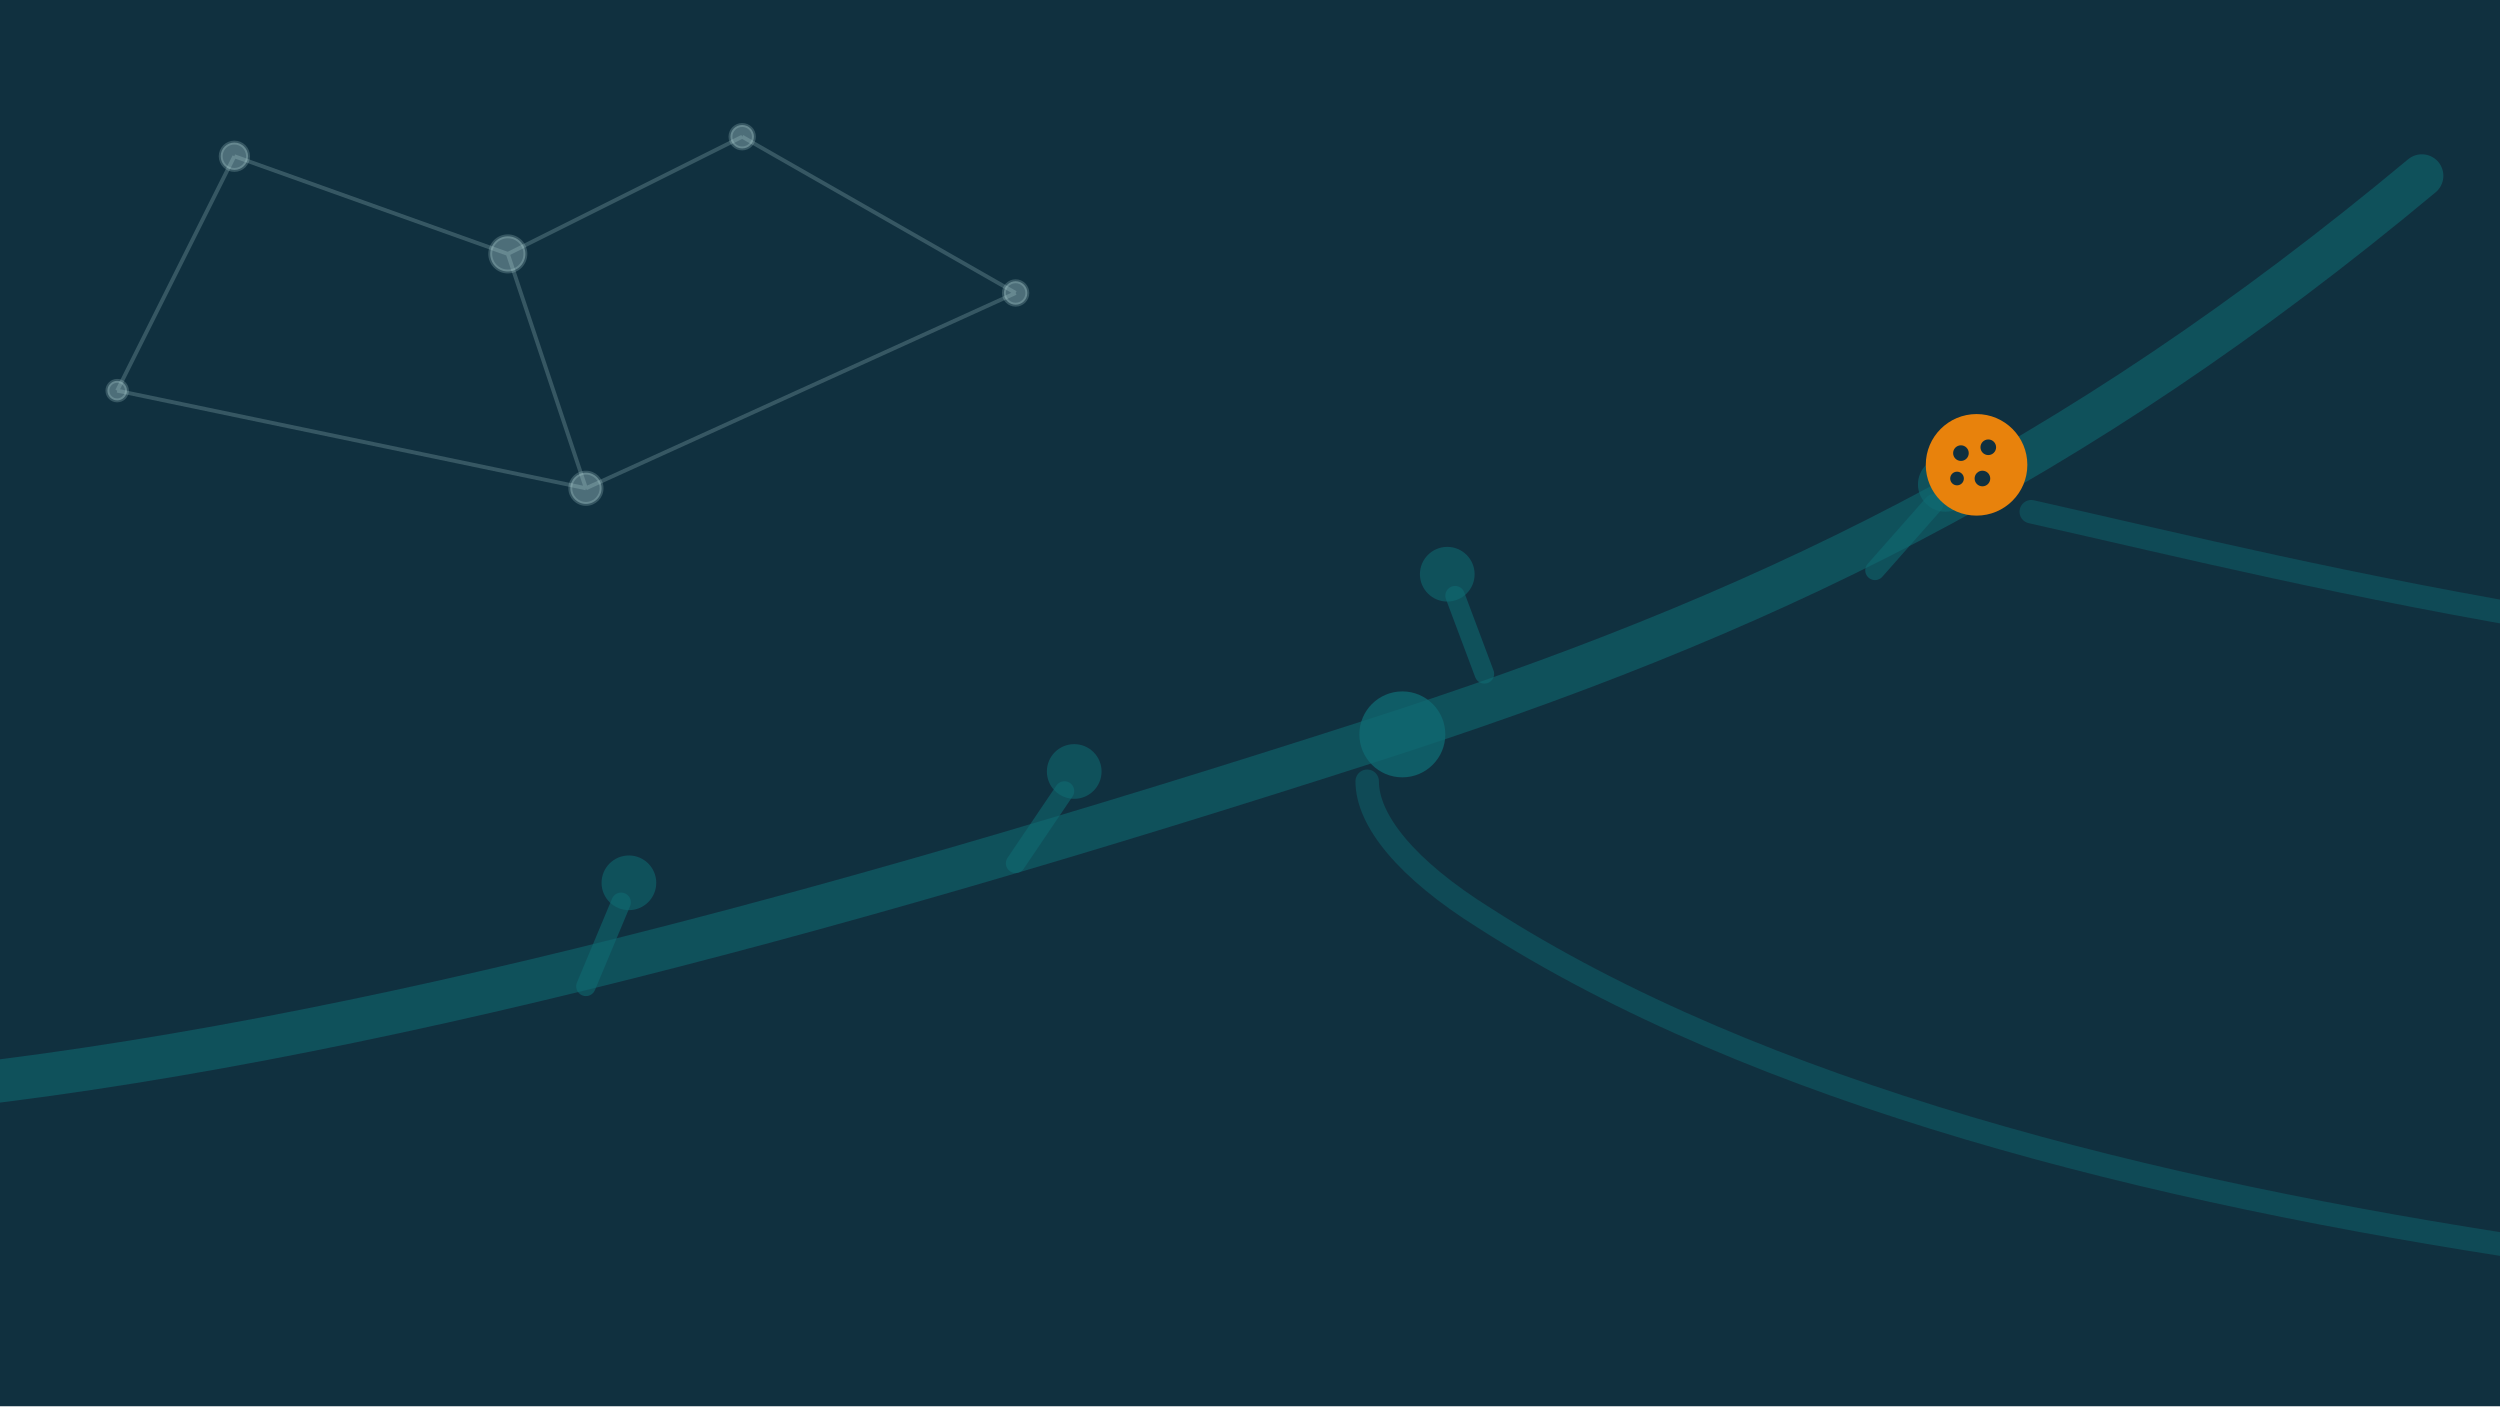
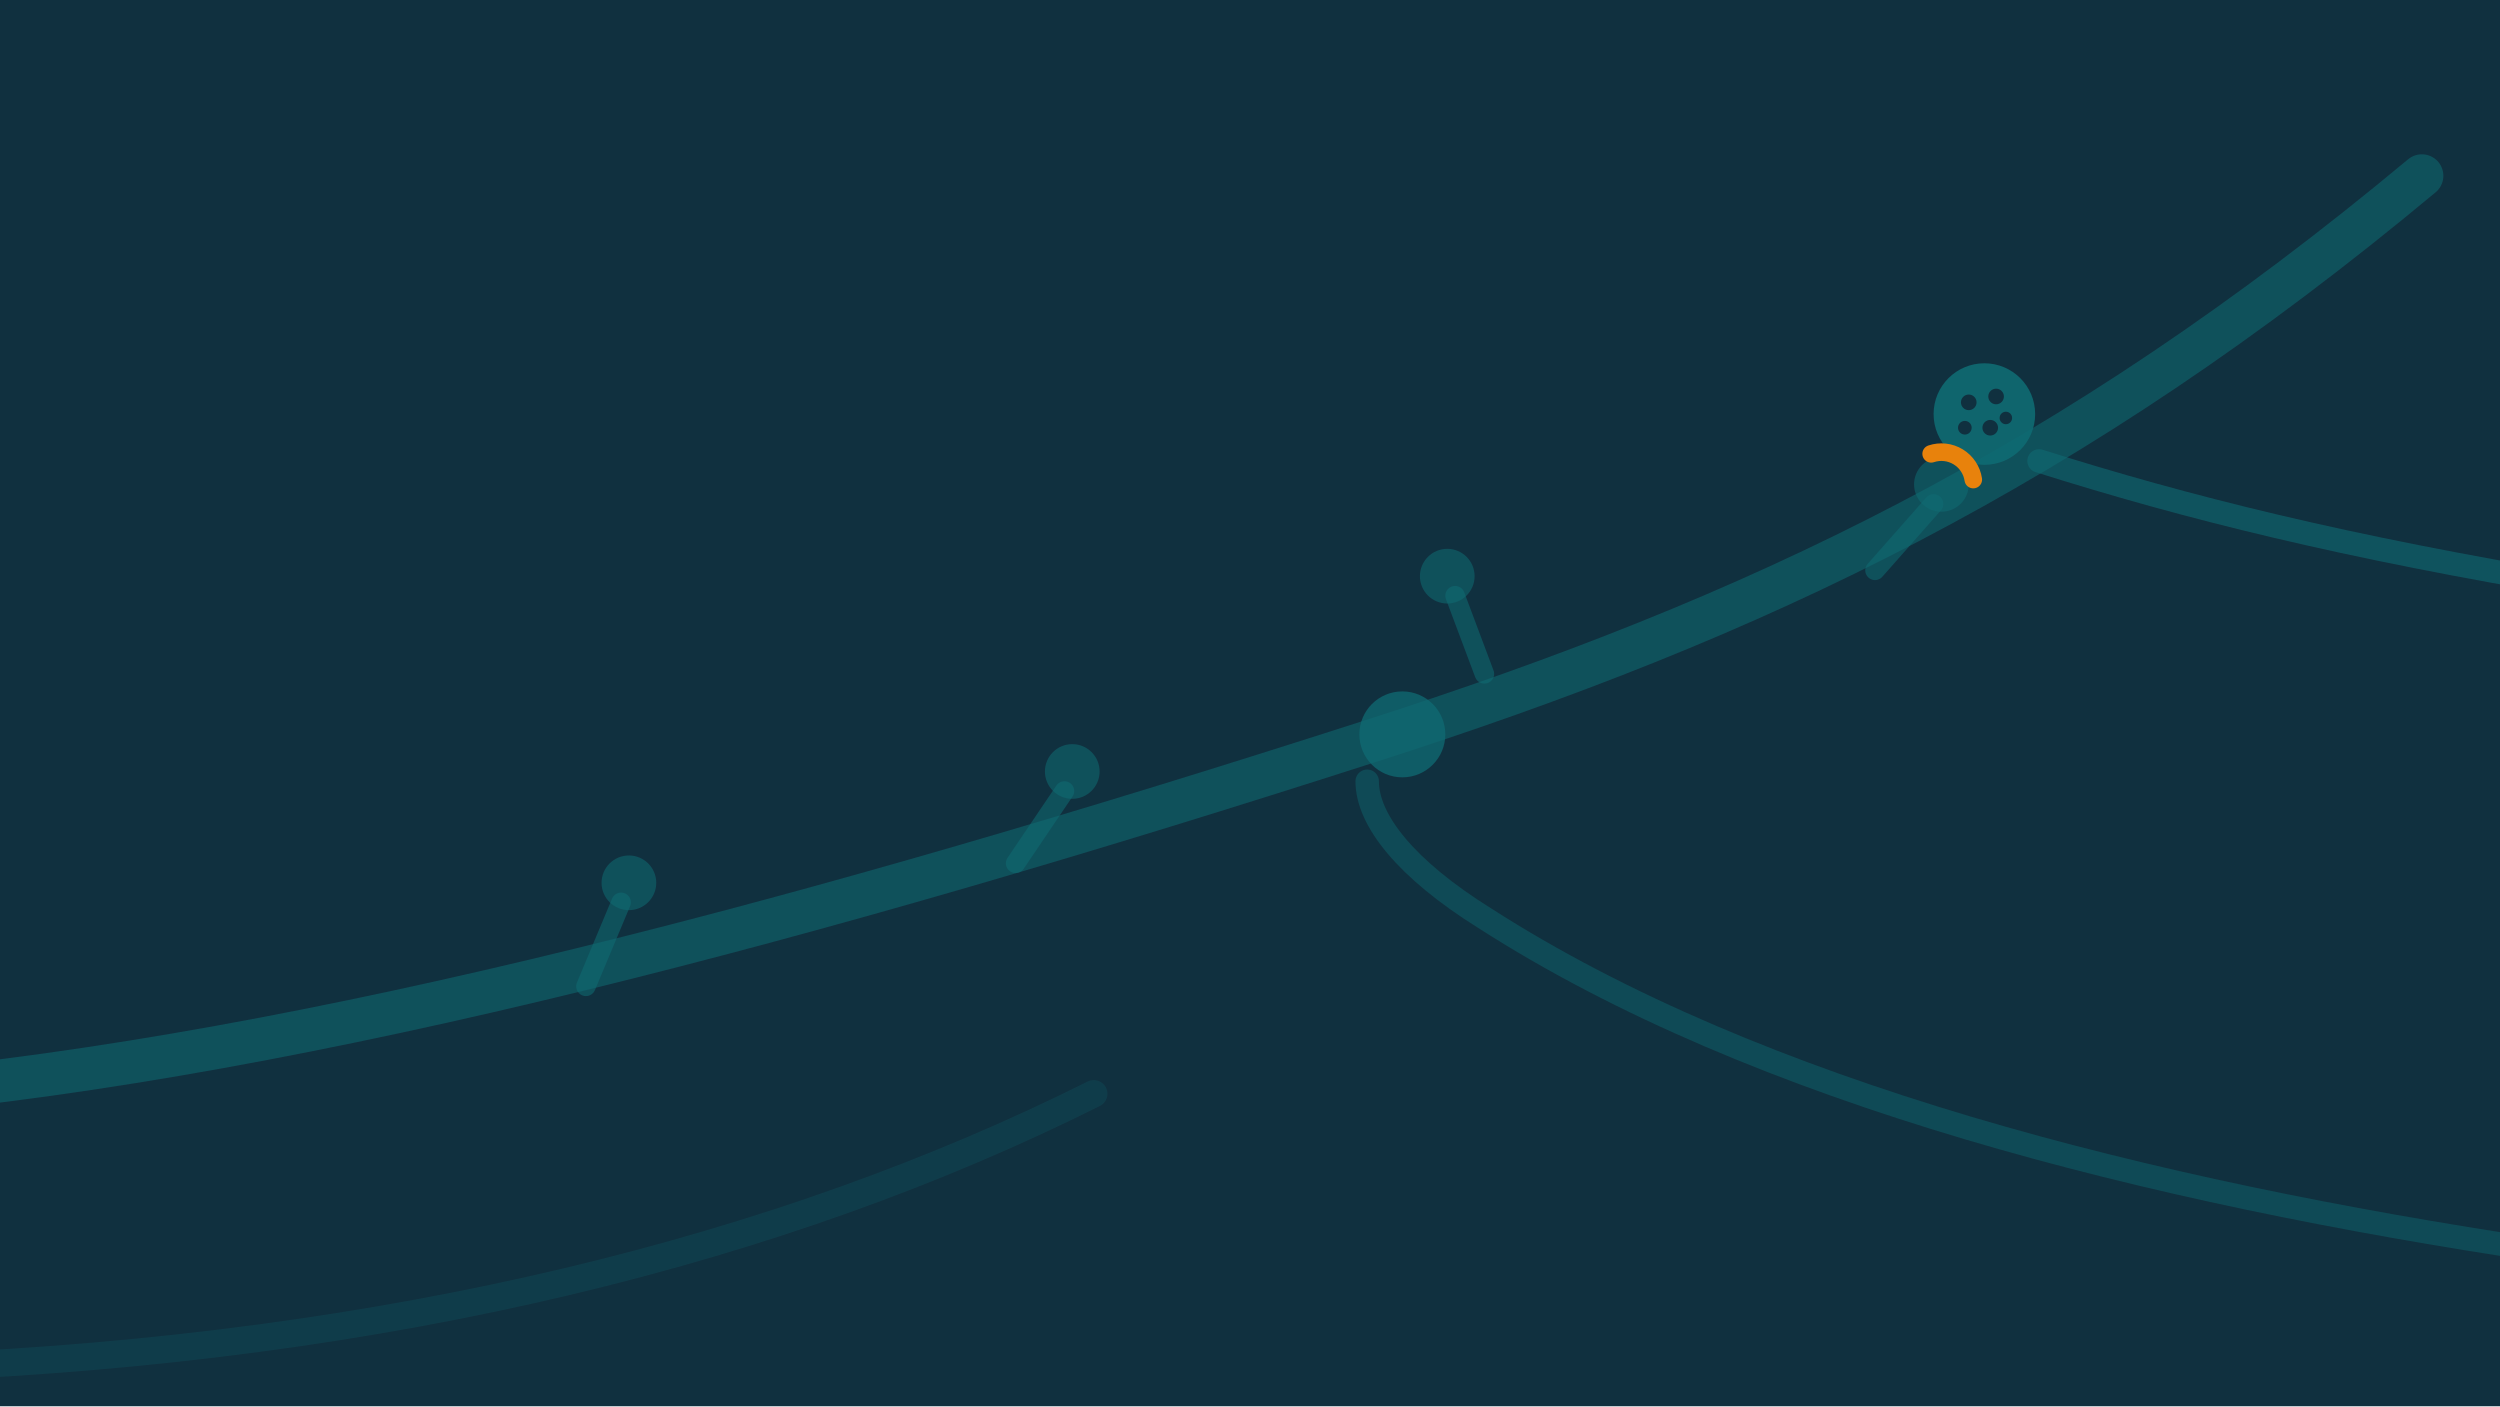
<svg xmlns="http://www.w3.org/2000/svg" viewBox="0 0 1280 720" width="1280" height="720" role="img" aria-label="NeuroTrailblazers synapse motif">
  <rect width="1280" height="720" fill="#10303f" />
-   <g fill="none" stroke="#0f6b73" stroke-opacity="0.9" stroke-linecap="round" stroke-linejoin="round">
+   <g fill="none" stroke="#0f6b73" stroke-linecap="round" stroke-linejoin="round">
    <path d="M-60 560 C 160 540, 420 470, 700 380 C 900 316, 1060 240, 1240 90" stroke-width="22" stroke-opacity="0.55" />
    <path d="M300 505 L 318 462" stroke-width="10" stroke-opacity="0.55" />
-     <circle cx="322" cy="452" r="14" fill="#0f6b73" fill-opacity="0.55" stroke="none" />
    <path d="M520 442 L 545 405" stroke-width="10" stroke-opacity="0.55" />
-     <circle cx="550" cy="395" r="14" fill="#0f6b73" fill-opacity="0.55" stroke="none" />
    <path d="M760 345 L 745 305" stroke-width="10" stroke-opacity="0.55" />
-     <circle cx="741" cy="294" r="14" fill="#0f6b73" fill-opacity="0.55" stroke="none" />
    <path d="M960 292 L 990 258" stroke-width="10" stroke-opacity="0.55" />
-     <circle cx="996" cy="248" r="14" fill="#0f6b73" fill-opacity="0.55" stroke="none" />
    <path d="M1300 640 C 1100 610, 900 560, 760 470 C 720 445, 700 420, 700 400" stroke-width="12" stroke-opacity="0.45" />
-     <path d="M1320 320 C 1200 300, 1120 280, 1040 262" stroke-width="12" stroke-opacity="0.45" />
+     <path d="M1320 300 C 1200 280, 1120 260, 1044 236" stroke-width="12" stroke-opacity="0.6" />
+     <path d="M-40 700 C 200 690, 400 640, 560 560" stroke-width="14" stroke-opacity="0.22" />
  </g>
-   <circle cx="1012" cy="238" r="26" fill="#e8820c" />
-   <circle cx="1004" cy="232" r="4" fill="#10303f" />
-   <circle cx="1018" cy="229" r="4" fill="#10303f" />
-   <circle cx="1015" cy="245" r="4" fill="#10303f" />
-   <circle cx="1002" cy="245" r="3.5" fill="#10303f" />
+   <circle cx="322" cy="452" r="14" fill="#0f6b73" fill-opacity="0.55" />
+   <circle cx="549" cy="395" r="14" fill="#0f6b73" fill-opacity="0.55" />
+   <circle cx="741" cy="295" r="14" fill="#0f6b73" fill-opacity="0.55" />
+   <circle cx="994" cy="248" r="14" fill="#0f6b73" fill-opacity="0.55" />
  <circle cx="718" cy="376" r="22" fill="#0f6b73" fill-opacity="0.75" />
-   <g stroke="#bfe3e4" stroke-opacity="0.22" stroke-width="2" fill="#bfe3e4" fill-opacity="0.35">
-     <path d="M120 80 L 260 130 M260 130 L 380 70 M260 130 L 300 250 M120 80 L 60 200 M60 200 L 300 250 M380 70 L 520 150 M520 150 L 300 250" fill="none" />
-     <circle cx="120" cy="80" r="7" />
-     <circle cx="260" cy="130" r="9" />
-     <circle cx="380" cy="70" r="6" />
-     <circle cx="300" cy="250" r="8" />
-     <circle cx="60" cy="200" r="5" />
-     <circle cx="520" cy="150" r="6" />
-   </g>
+   <circle cx="1016" cy="212" r="26" fill="#0f6b73" fill-opacity="0.9" />
+   <circle cx="1008" cy="206" r="4" fill="#10303f" />
+   <circle cx="1022" cy="203" r="4" fill="#10303f" />
+   <circle cx="1019" cy="219" r="4" fill="#10303f" />
+   <circle cx="1006" cy="219" r="3.5" fill="#10303f" />
+   <circle cx="1027" cy="214" r="3.2" fill="#10303f" />
+   <path d="M988.75 232.36 A16.5 16.5 0 0 1 1010.32 245.54" fill="none" stroke="#e8820c" stroke-width="9" stroke-linecap="round" />
</svg>
